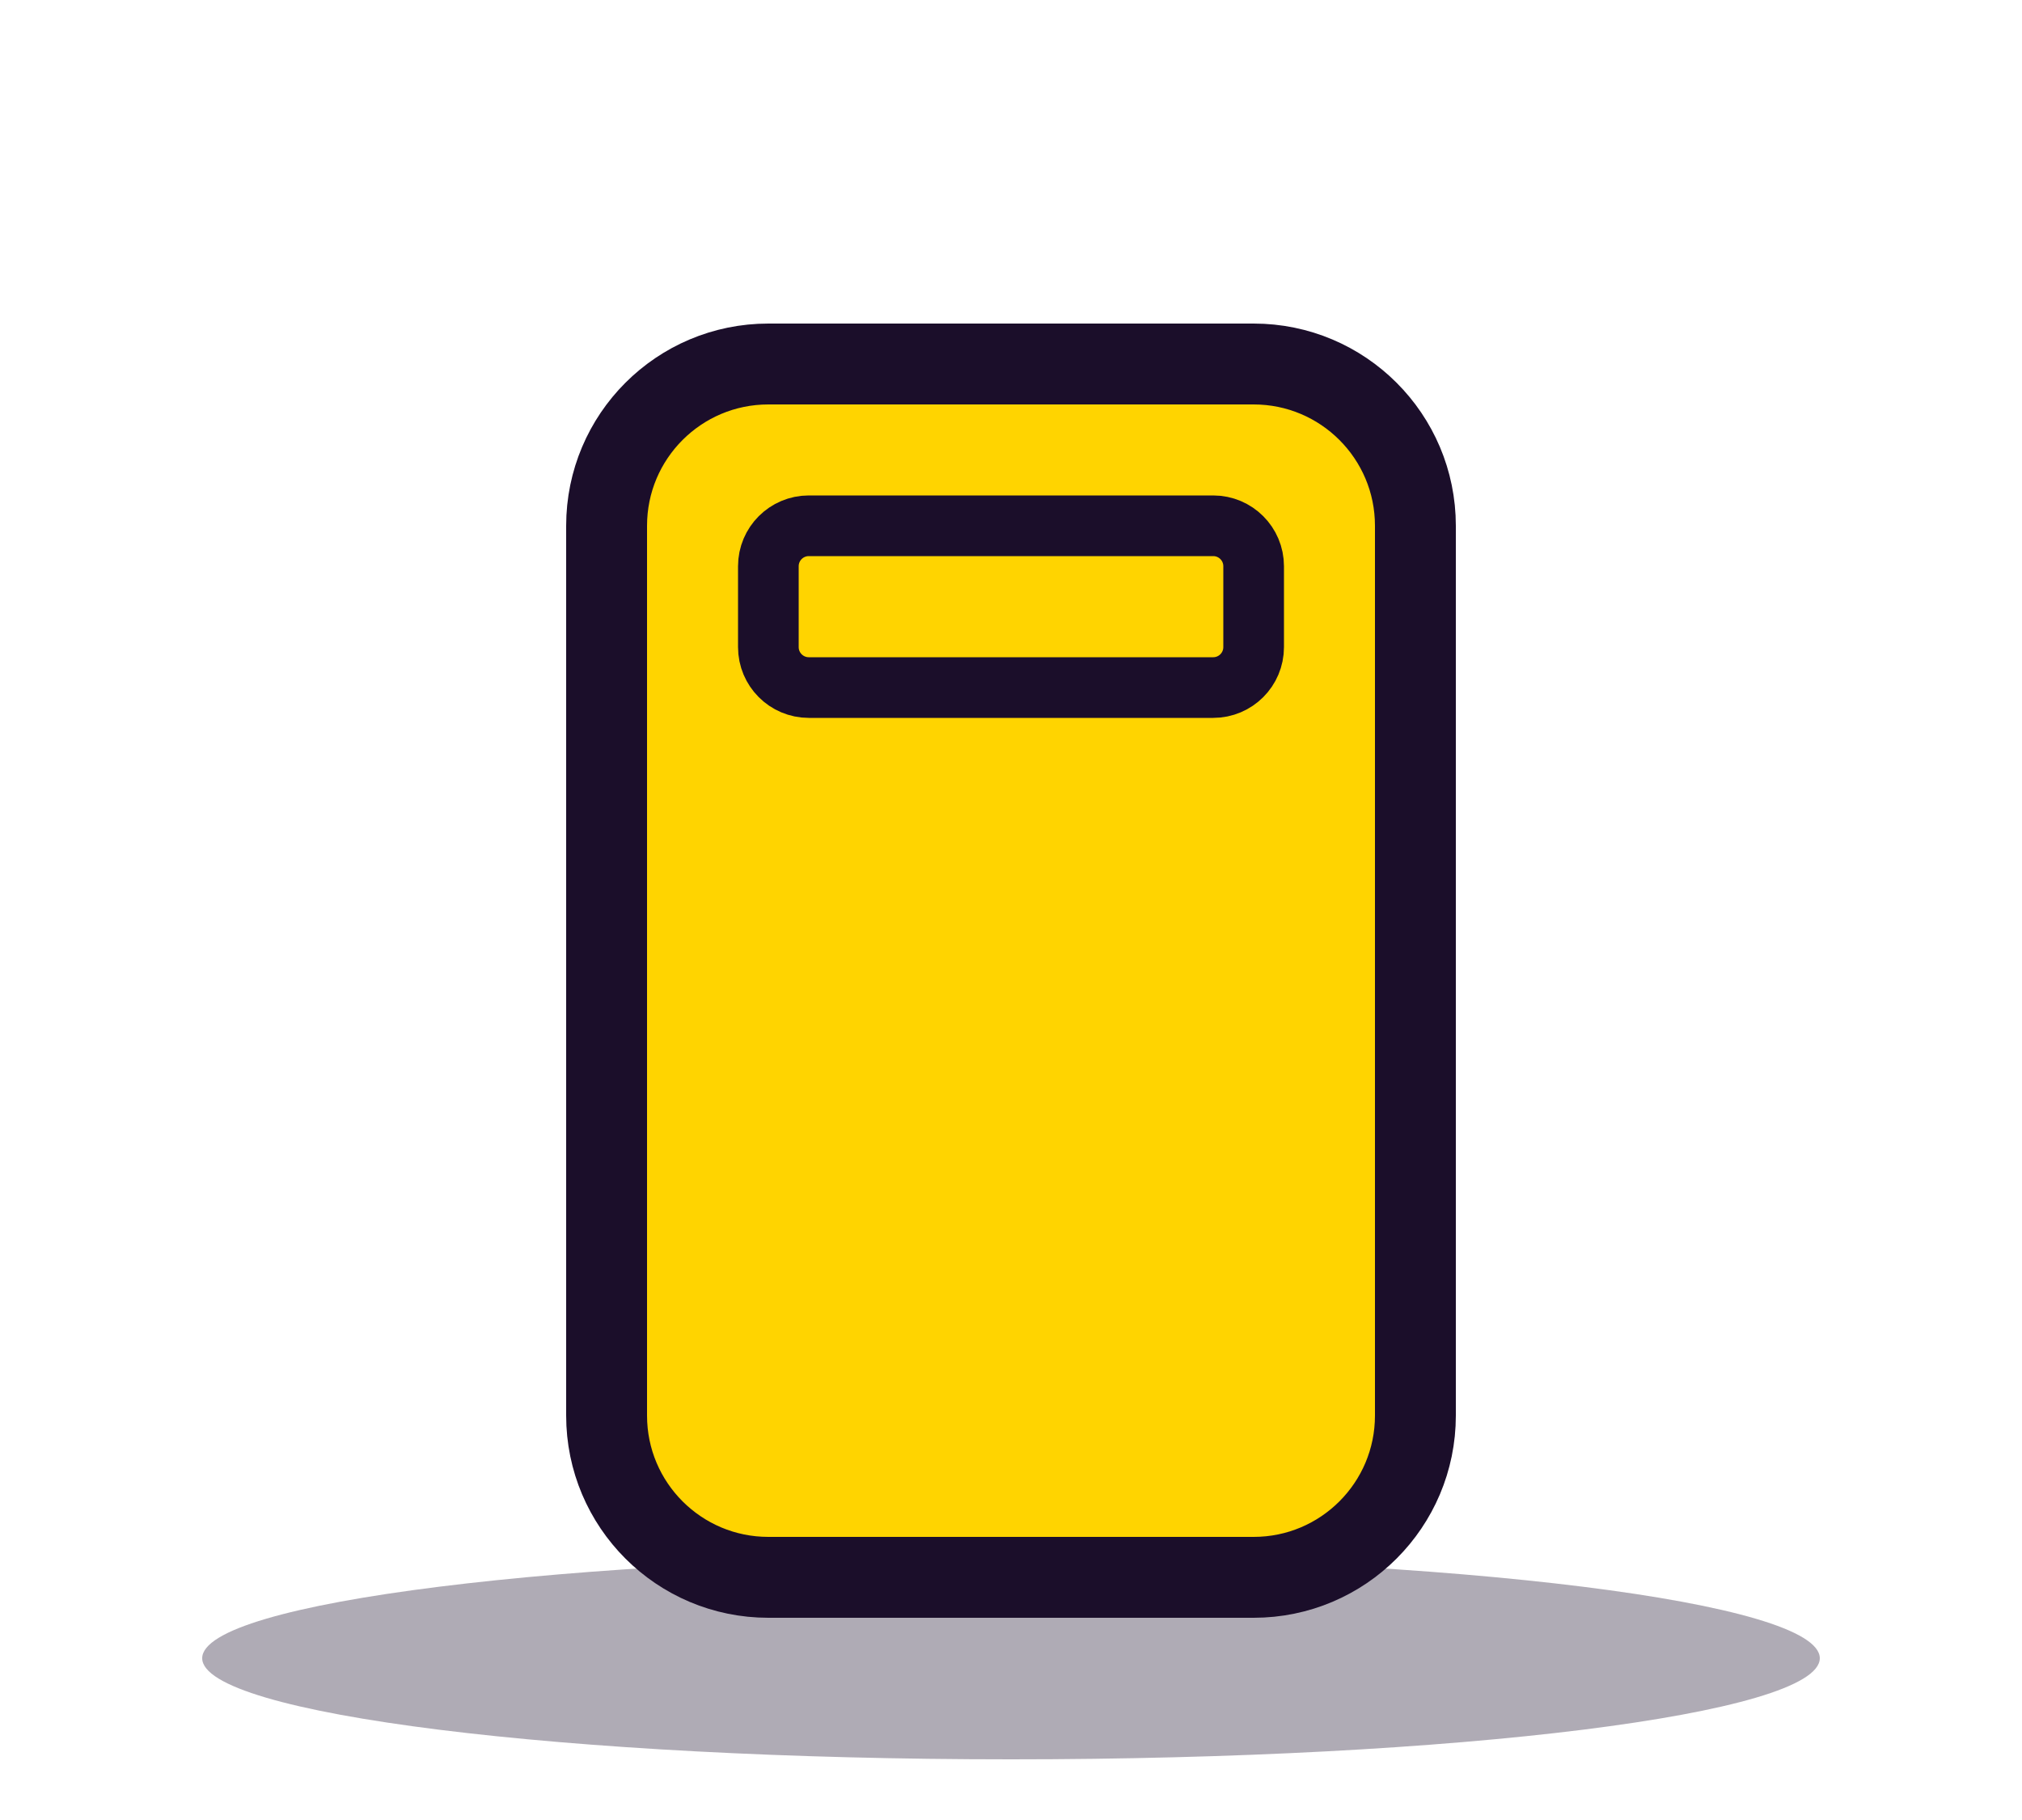
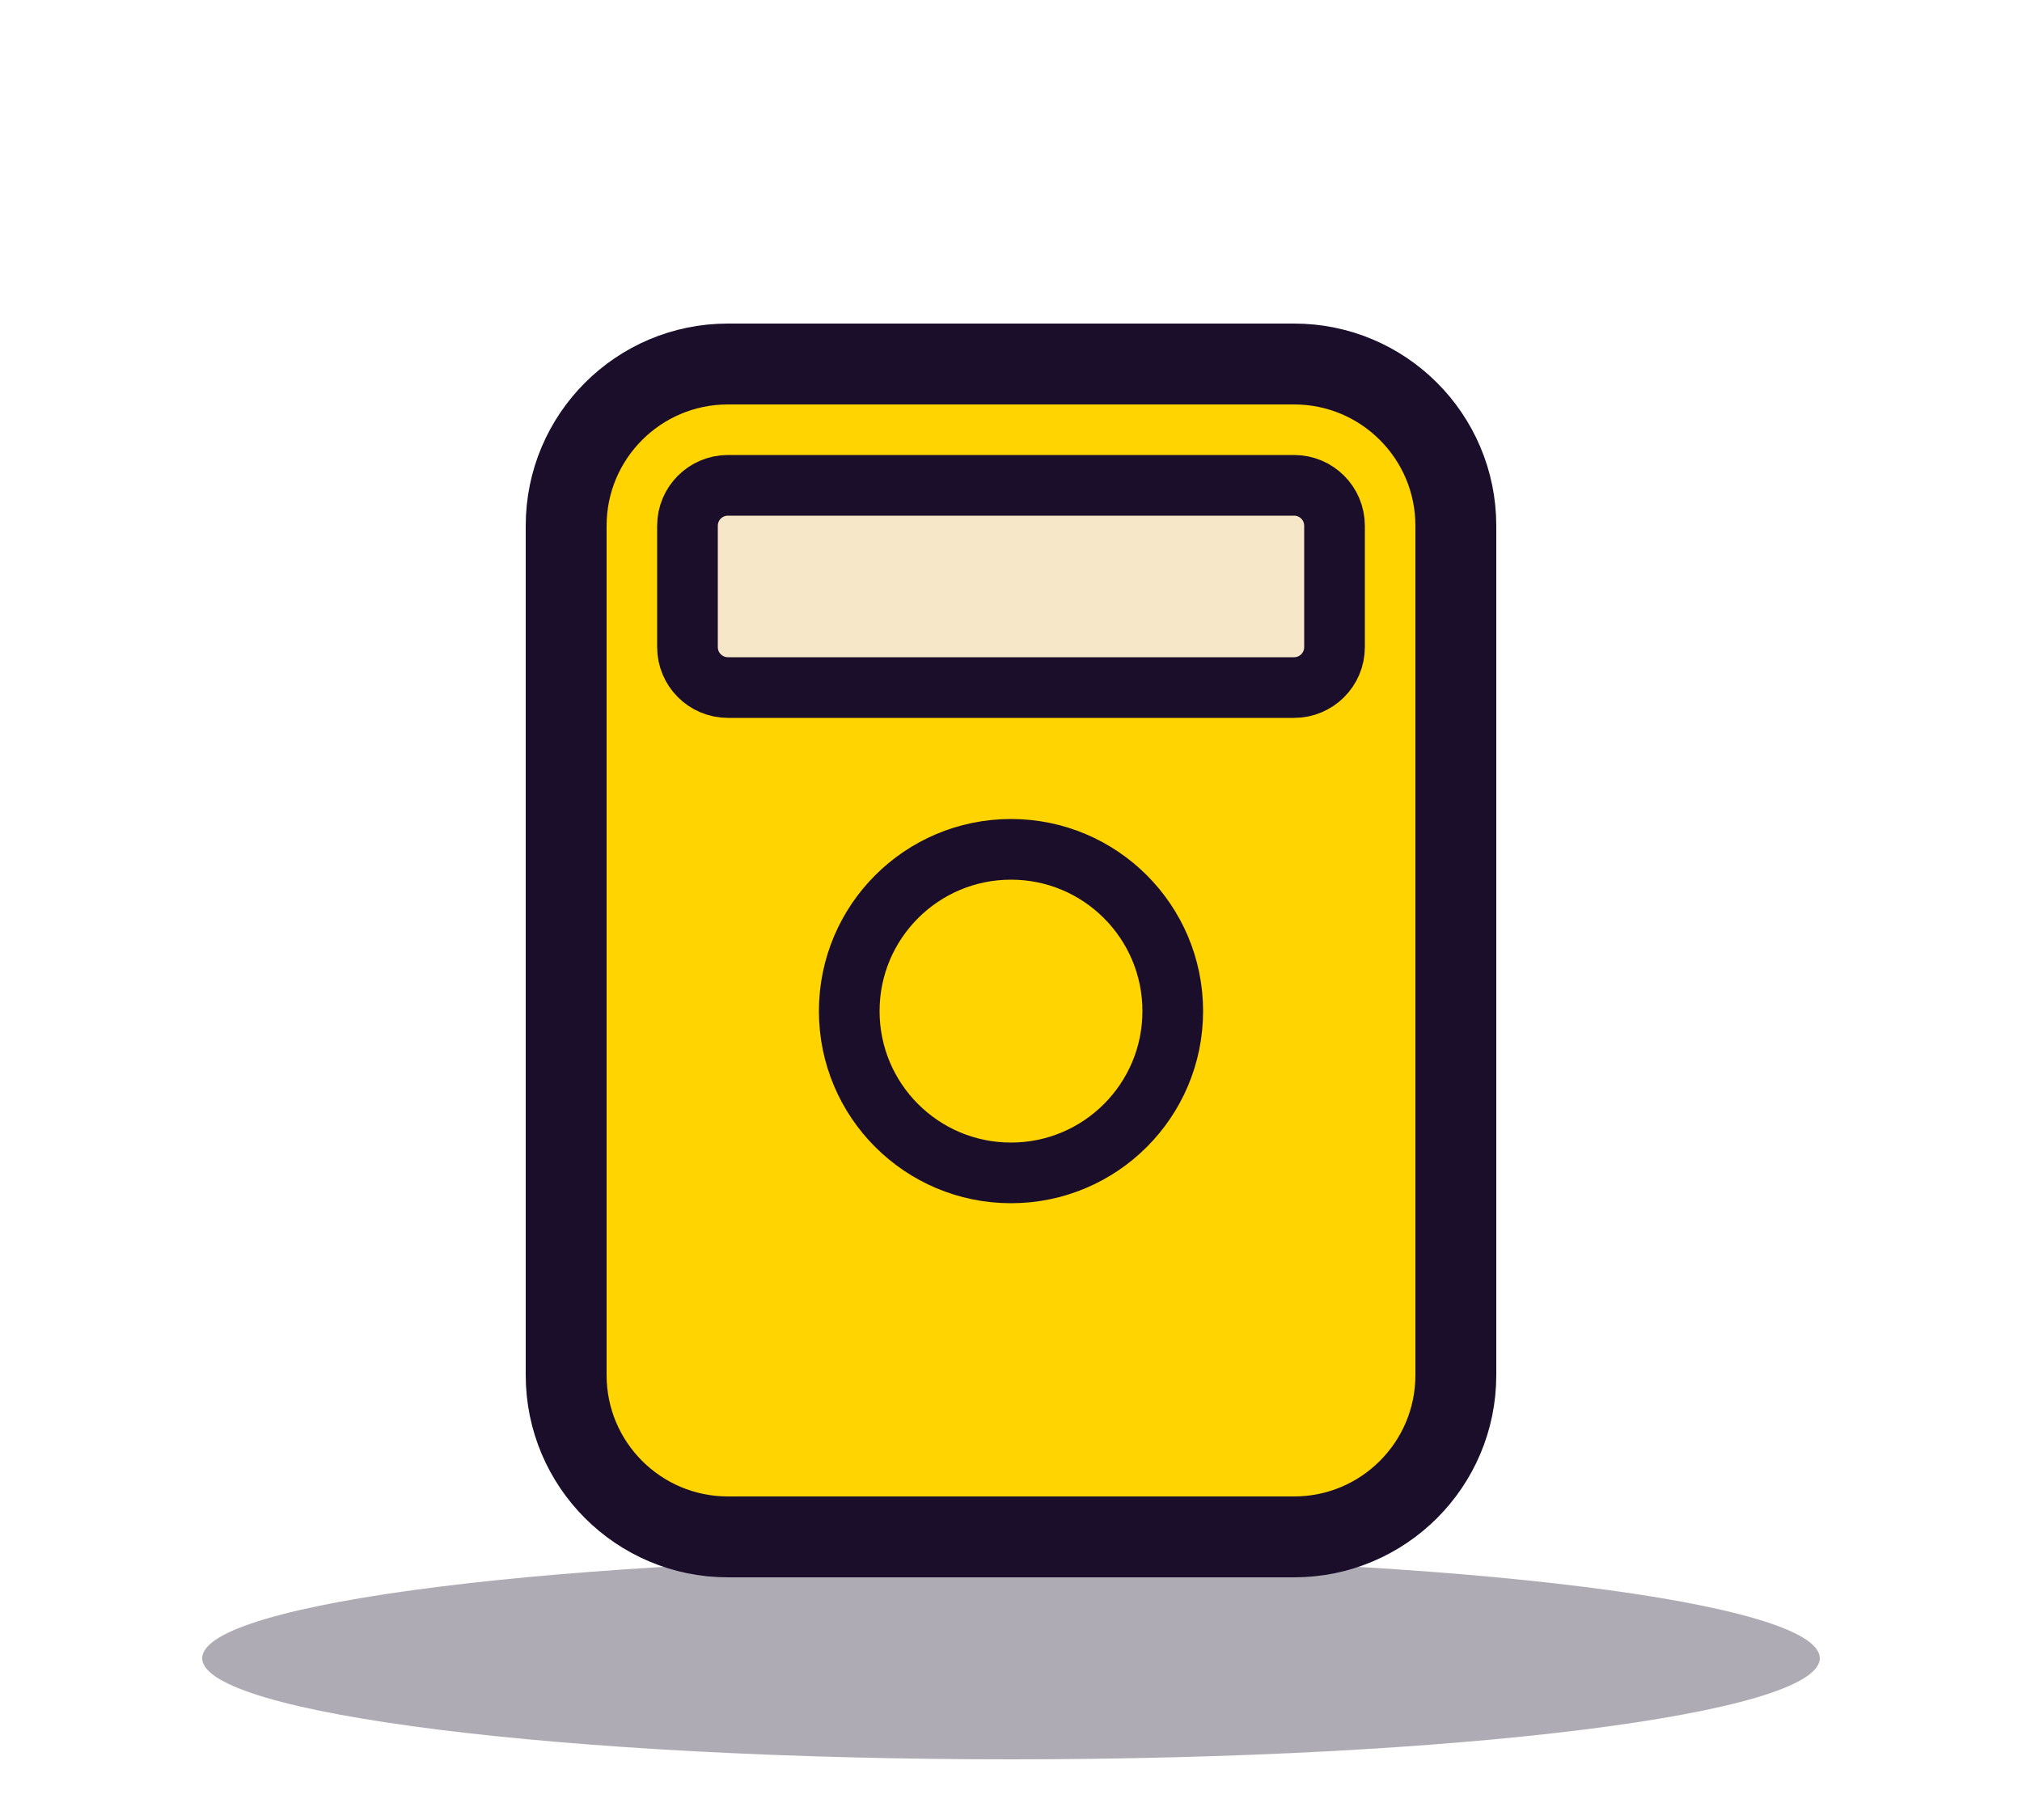
<svg xmlns="http://www.w3.org/2000/svg" width="100" height="90" viewBox="0 0 100 90">
  <ellipse cx="50" cy="82" rx="40" ry="5" fill="#1B0E2A" opacity="0.35" />
-   <rect x="30" y="18" width="40" height="60" rx="8" fill="#FFD400" stroke="#1B0E2A" stroke-width="4" />
-   <rect x="38" y="26" width="24" height="8" rx="2" fill="#FFD400" stroke="#1B0E2A" stroke-width="3" />
+   <rect x="28" y="18" width="44" height="58" rx="8" fill="#FFD400" stroke="#1B0E2A" stroke-width="4" />
+   <rect x="34" y="24" width="32" height="10" rx="2" fill="#F6E7C8" stroke="#1B0E2A" stroke-width="3" />
+   <circle cx="50" cy="50" r="8" fill="#FFD400" stroke="#1B0E2A" stroke-width="3" />
</svg>
